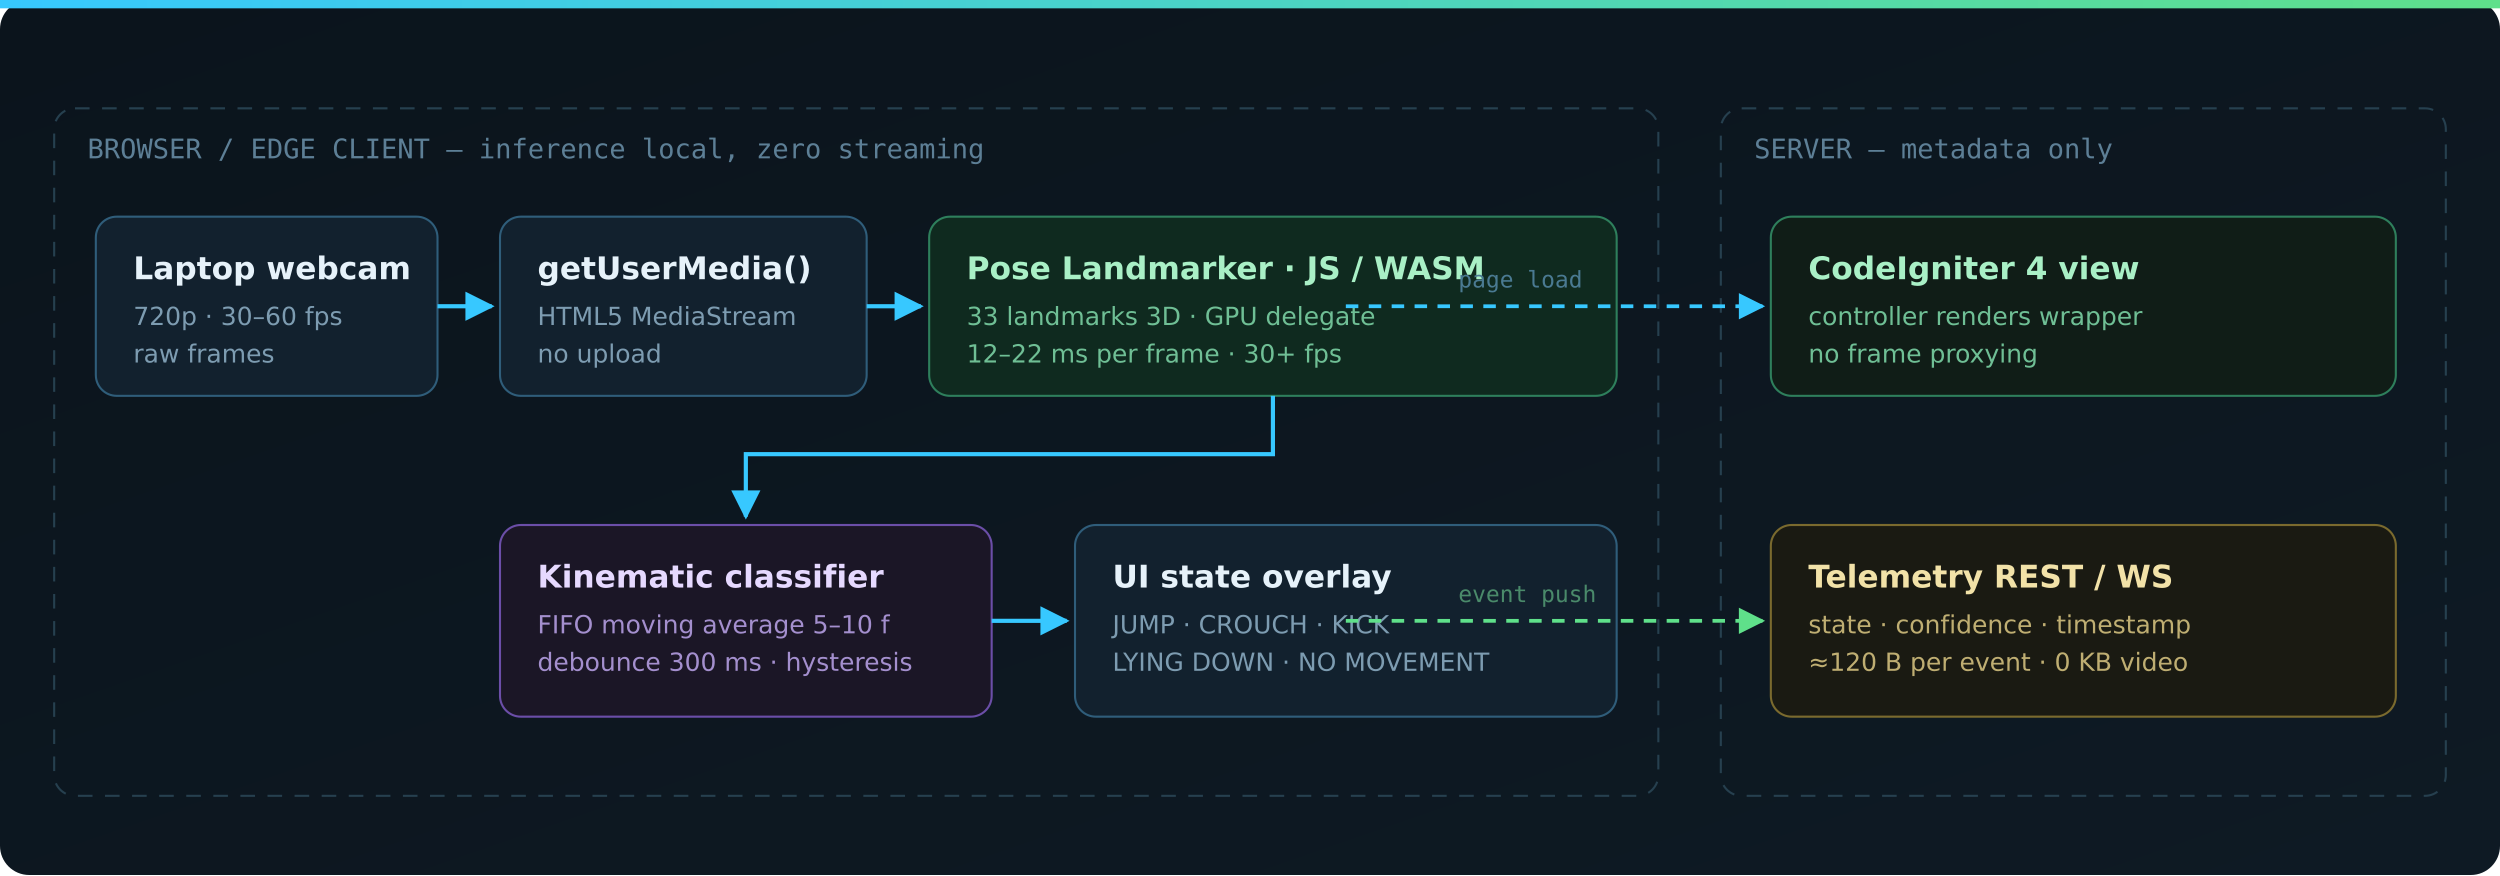
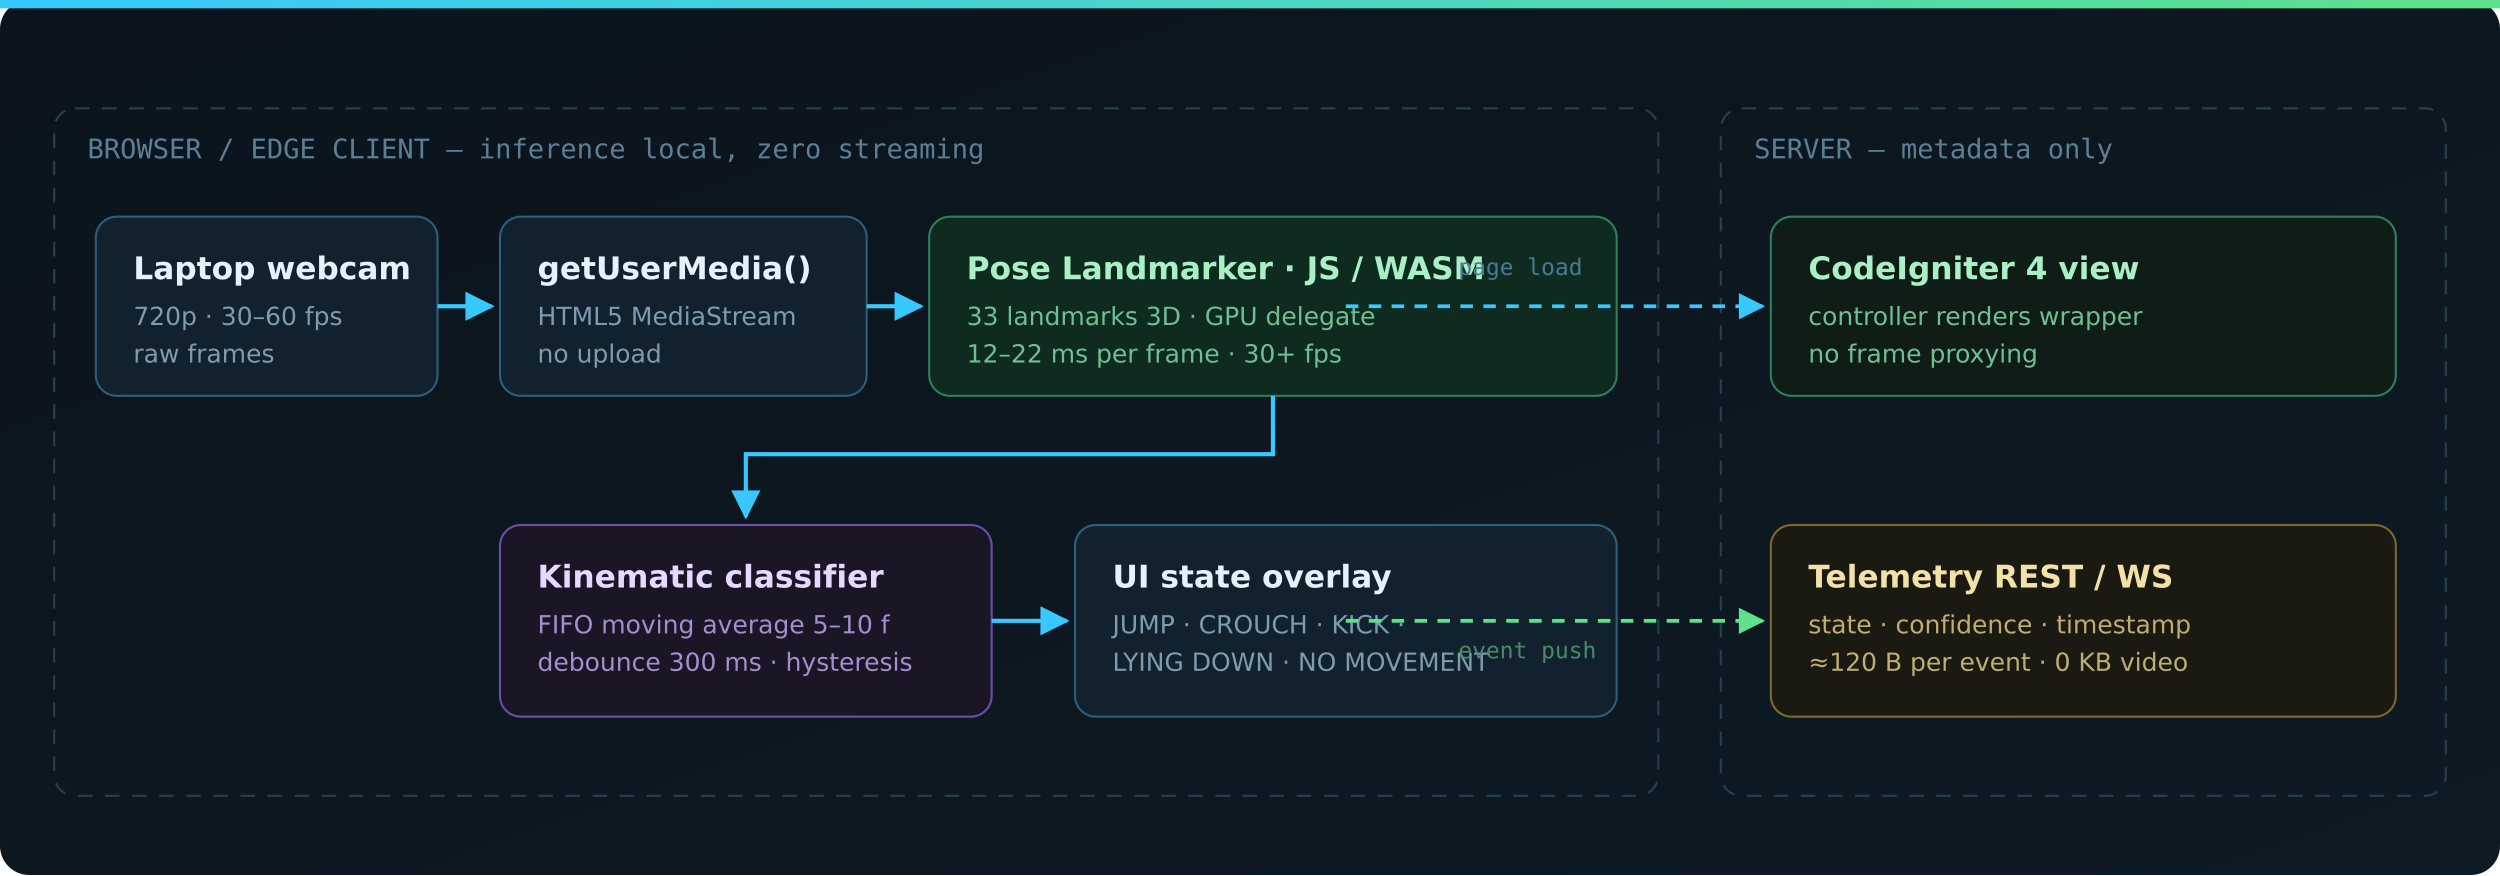
<svg xmlns="http://www.w3.org/2000/svg" viewBox="0 0 1200 420" width="1200" height="420" role="img" aria-label="Edge AI motion pipeline: webcam to getUserMedia to MediaPipe Pose Landmarker to kinematic classifier to CodeIgniter 4 view and telemetry">
  <defs>
    <linearGradient id="bgm" x1="0" y1="0" x2="1" y2="1">
      <stop offset="0" stop-color="#0b141c" />
      <stop offset="1" stop-color="#0e1a24" />
    </linearGradient>
    <linearGradient id="acc" x1="0" y1="0" x2="1" y2="0">
      <stop offset="0" stop-color="#37c8ff" />
      <stop offset="1" stop-color="#5fe08a" />
    </linearGradient>
    <marker id="am" viewBox="0 0 10 10" refX="9" refY="5" markerWidth="7" markerHeight="7" orient="auto">
      <path d="M0,0 L10,5 L0,10 z" fill="#37c8ff" />
    </marker>
    <marker id="amg" viewBox="0 0 10 10" refX="9" refY="5" markerWidth="7" markerHeight="7" orient="auto">
      <path d="M0,0 L10,5 L0,10 z" fill="#5fe08a" />
    </marker>
  </defs>
  <rect width="1200" height="420" rx="14" fill="url(#bgm)" />
  <rect width="1200" height="4" fill="url(#acc)" />
  <rect x="26" y="52" width="770" height="330" rx="10" fill="none" stroke="#26404f" stroke-dasharray="7 6" />
  <text x="42" y="76" font-size="13" fill="#5d7f96" font-family="DejaVu Sans Mono, monospace">BROWSER / EDGE CLIENT — inference local, zero streaming</text>
  <rect x="826" y="52" width="348" height="330" rx="10" fill="none" stroke="#26404f" stroke-dasharray="7 6" />
  <text x="842" y="76" font-size="13" fill="#5d7f96" font-family="DejaVu Sans Mono, monospace">SERVER — metadata only</text>
  <g font-family="DejaVu Sans, Arial">
    <rect x="46" y="104" width="164" height="86" rx="10" fill="#12212e" stroke="#2f5d7a" />
    <text x="64" y="134" font-size="15" font-weight="700" fill="#e6f2fa">Laptop webcam</text>
    <text x="64" y="156" font-size="12" fill="#7d9cb1">720p · 30–60 fps</text>
    <text x="64" y="174" font-size="12" fill="#7d9cb1">raw frames</text>
    <rect x="240" y="104" width="176" height="86" rx="10" fill="#12212e" stroke="#2f5d7a" />
    <text x="258" y="134" font-size="15" font-weight="700" fill="#e6f2fa">getUserMedia()</text>
    <text x="258" y="156" font-size="12" fill="#7d9cb1">HTML5 MediaStream</text>
    <text x="258" y="174" font-size="12" fill="#7d9cb1">no upload</text>
    <rect x="446" y="104" width="330" height="86" rx="10" fill="#0f2a1f" stroke="#2e7f5c" />
    <text x="464" y="134" font-size="15" font-weight="700" fill="#a9f0c6">Pose Landmarker · JS / WASM</text>
    <text x="464" y="156" font-size="12" fill="#6fbf95">33 landmarks 3D · GPU delegate</text>
    <text x="464" y="174" font-size="12" fill="#6fbf95">12–22 ms per frame · 30+ fps</text>
    <rect x="240" y="252" width="236" height="92" rx="10" fill="#1b1626" stroke="#6b4ea8" />
    <text x="258" y="282" font-size="15" font-weight="700" fill="#e6d9ff">Kinematic classifier</text>
    <text x="258" y="304" font-size="12" fill="#a48fce">FIFO moving average 5–10 f</text>
    <text x="258" y="322" font-size="12" fill="#a48fce">debounce 300 ms · hysteresis</text>
    <rect x="516" y="252" width="260" height="92" rx="10" fill="#12212e" stroke="#2f5d7a" />
    <text x="534" y="282" font-size="15" font-weight="700" fill="#e6f2fa">UI state overlay</text>
-     <text x="534" y="304" font-size="12" fill="#7d9cb1">JUMP · CROUCH · KICK</text>
+     <text x="534" y="304" font-size="12" fill="#7d9cb1">JUMP · CROUCH · KICK ·</text>
    <text x="534" y="322" font-size="12" fill="#7d9cb1">LYING DOWN · NO MOVEMENT</text>
    <line x1="210" y1="147" x2="236" y2="147" stroke="#37c8ff" stroke-width="2" marker-end="url(#am)" />
    <line x1="416" y1="147" x2="442" y2="147" stroke="#37c8ff" stroke-width="2" marker-end="url(#am)" />
    <path d="M611 190 L611 218 L358 218 L358 248" fill="none" stroke="#37c8ff" stroke-width="2" marker-end="url(#am)" />
    <line x1="476" y1="298" x2="512" y2="298" stroke="#37c8ff" stroke-width="2" marker-end="url(#am)" />
    <rect x="850" y="104" width="300" height="86" rx="10" fill="#101d17" stroke="#2e7f5c" />
    <text x="868" y="134" font-size="15" font-weight="700" fill="#a9f0c6">CodeIgniter 4 view</text>
    <text x="868" y="156" font-size="12" fill="#6fbf95">controller renders wrapper</text>
    <text x="868" y="174" font-size="12" fill="#6fbf95">no frame proxying</text>
    <rect x="850" y="252" width="300" height="92" rx="10" fill="#1a1a12" stroke="#7a6a2e" />
    <text x="868" y="282" font-size="15" font-weight="700" fill="#f2e2a8">Telemetry REST / WS</text>
    <text x="868" y="304" font-size="12" fill="#bfae72">state · confidence · timestamp</text>
    <text x="868" y="322" font-size="12" fill="#bfae72">≈120 B per event · 0 KB video</text>
    <path d="M646 147 L846 147" fill="none" stroke="#37c8ff" stroke-width="1.8" stroke-dasharray="6 5" marker-end="url(#am)" />
    <path d="M646 298 L846 298" fill="none" stroke="#5fe08a" stroke-width="1.8" stroke-dasharray="6 5" marker-end="url(#amg)" />
-     <text x="700" y="138" font-size="11" fill="#4a7a92" font-family="DejaVu Sans Mono, monospace">page load</text>
-     <text x="700" y="289" font-size="11" fill="#4a8a6a" font-family="DejaVu Sans Mono, monospace">event push</text>
+     <text x="700" y="132" font-size="11" fill="#4a7a92" font-family="DejaVu Sans Mono, monospace">page load</text>
+     <text x="700" y="316" font-size="11" fill="#4a8a6a" font-family="DejaVu Sans Mono, monospace">event push</text>
  </g>
</svg>
